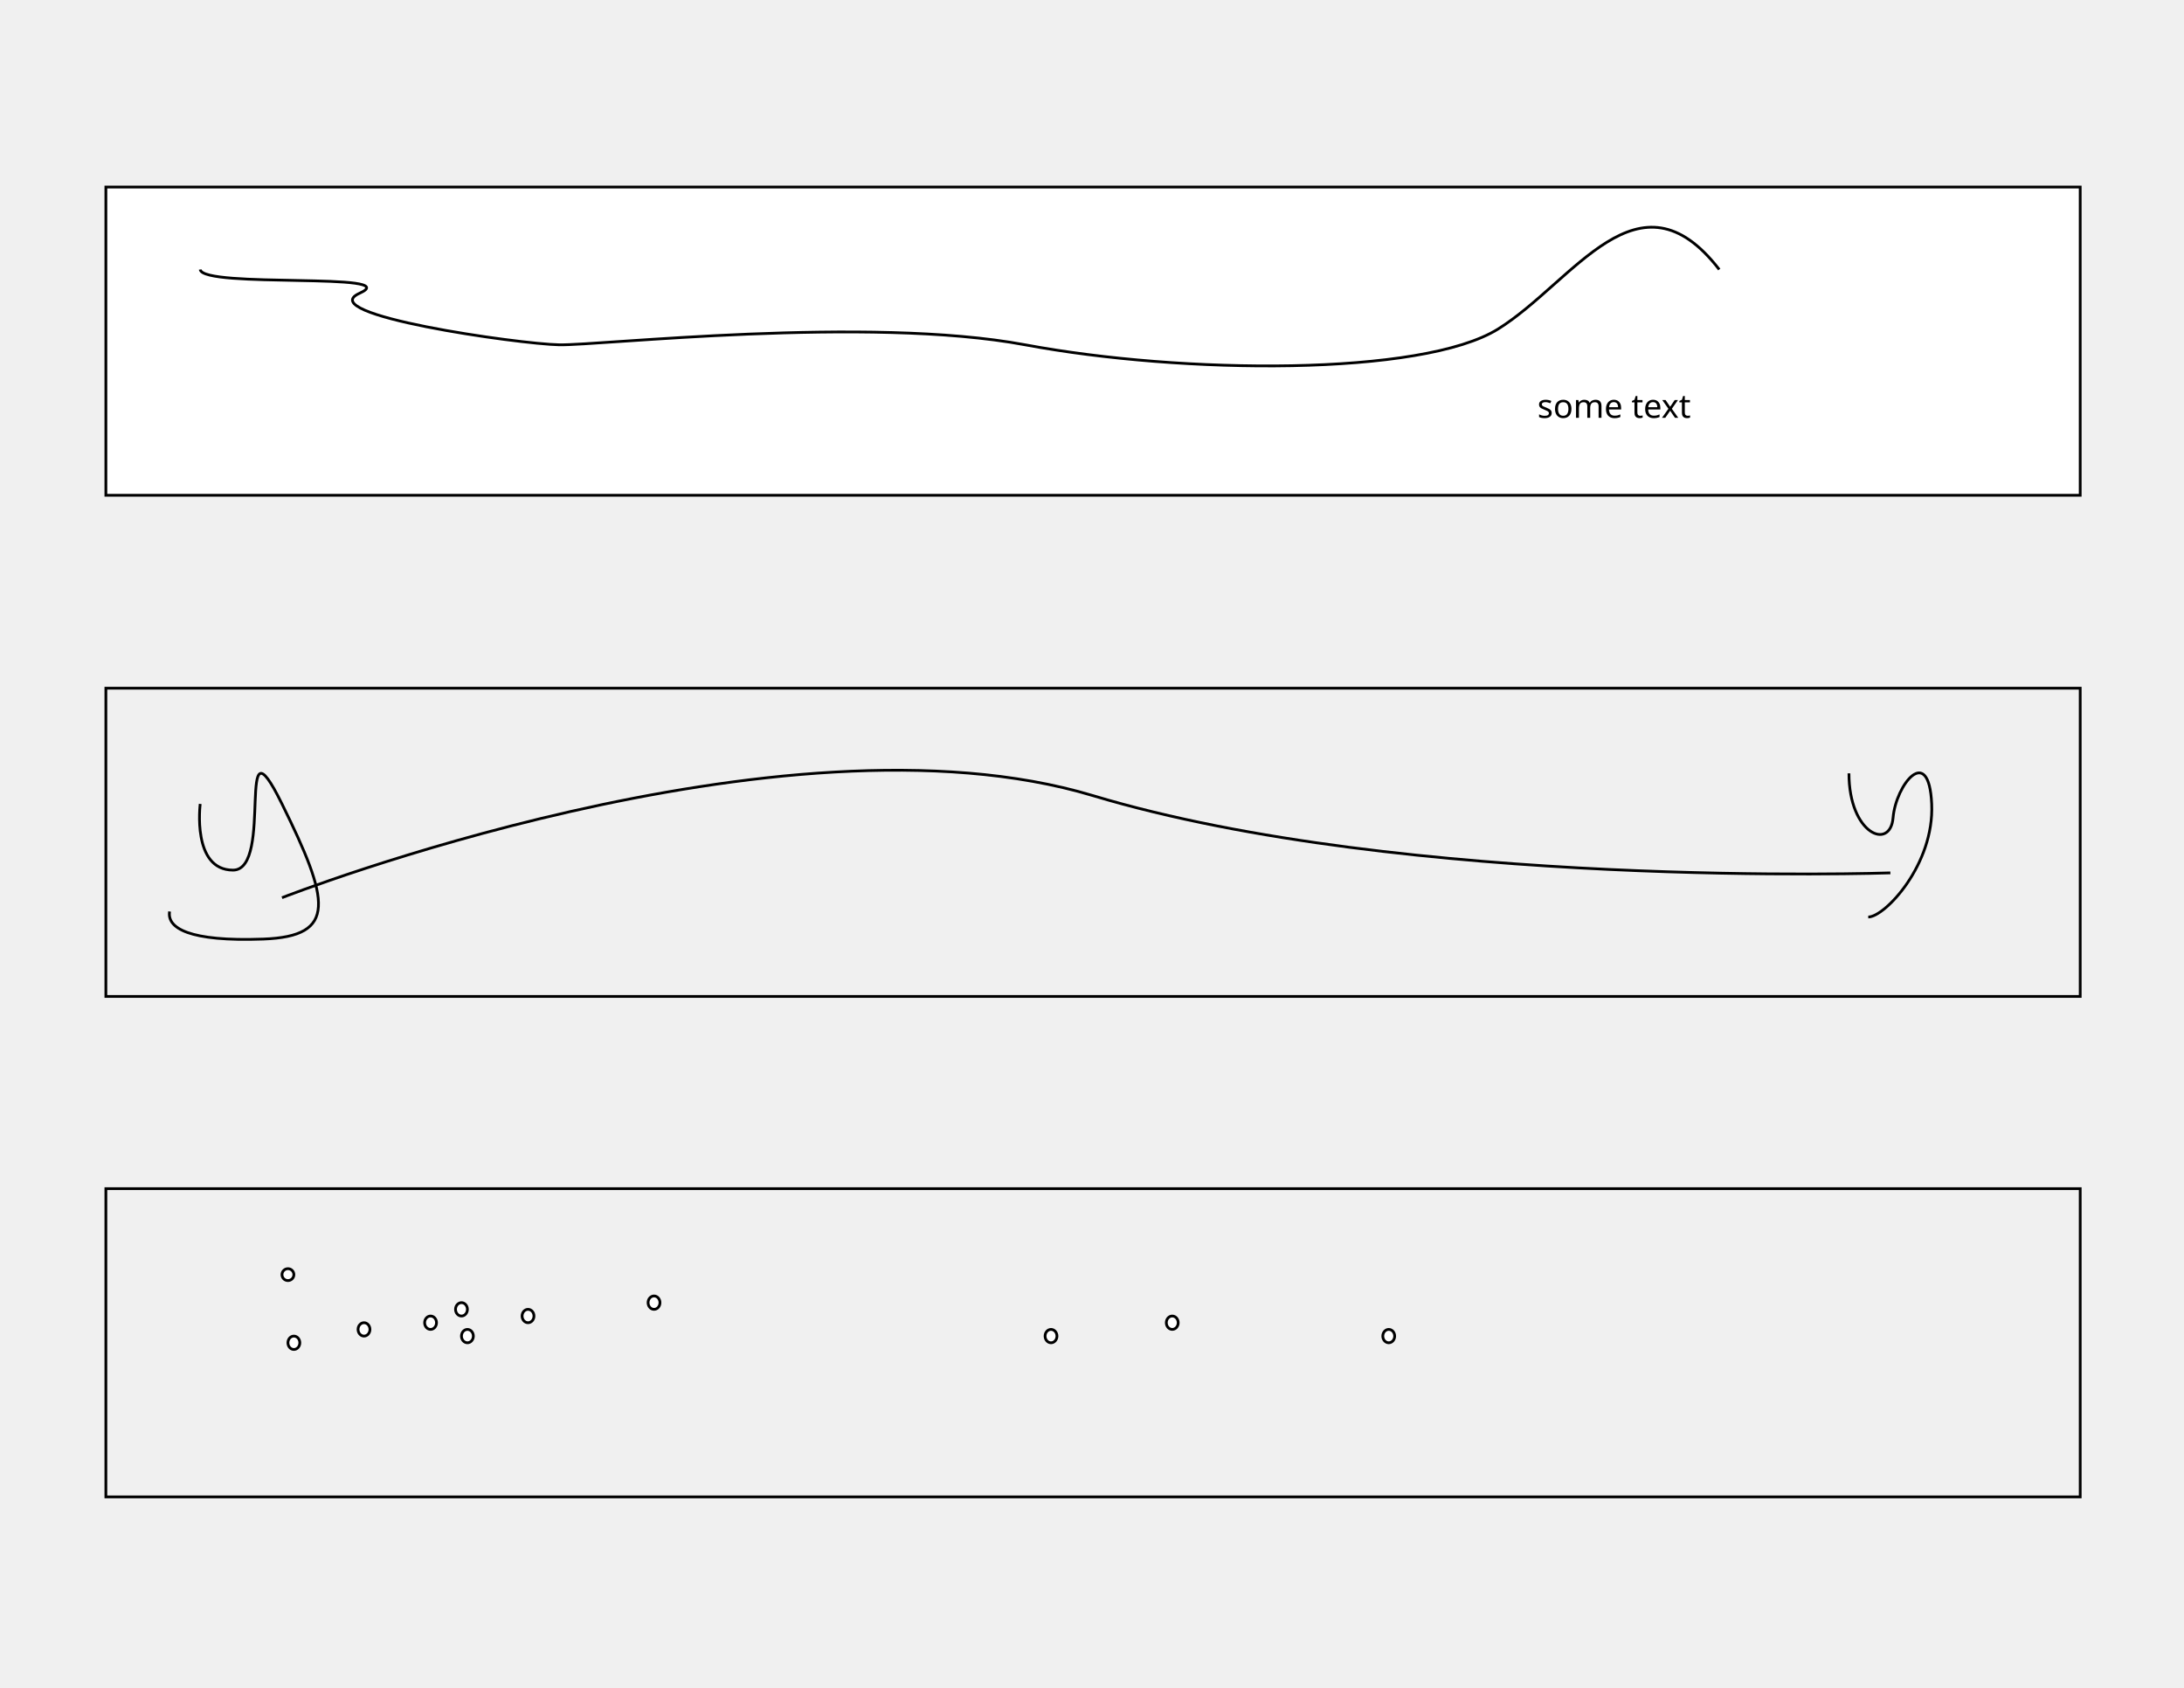
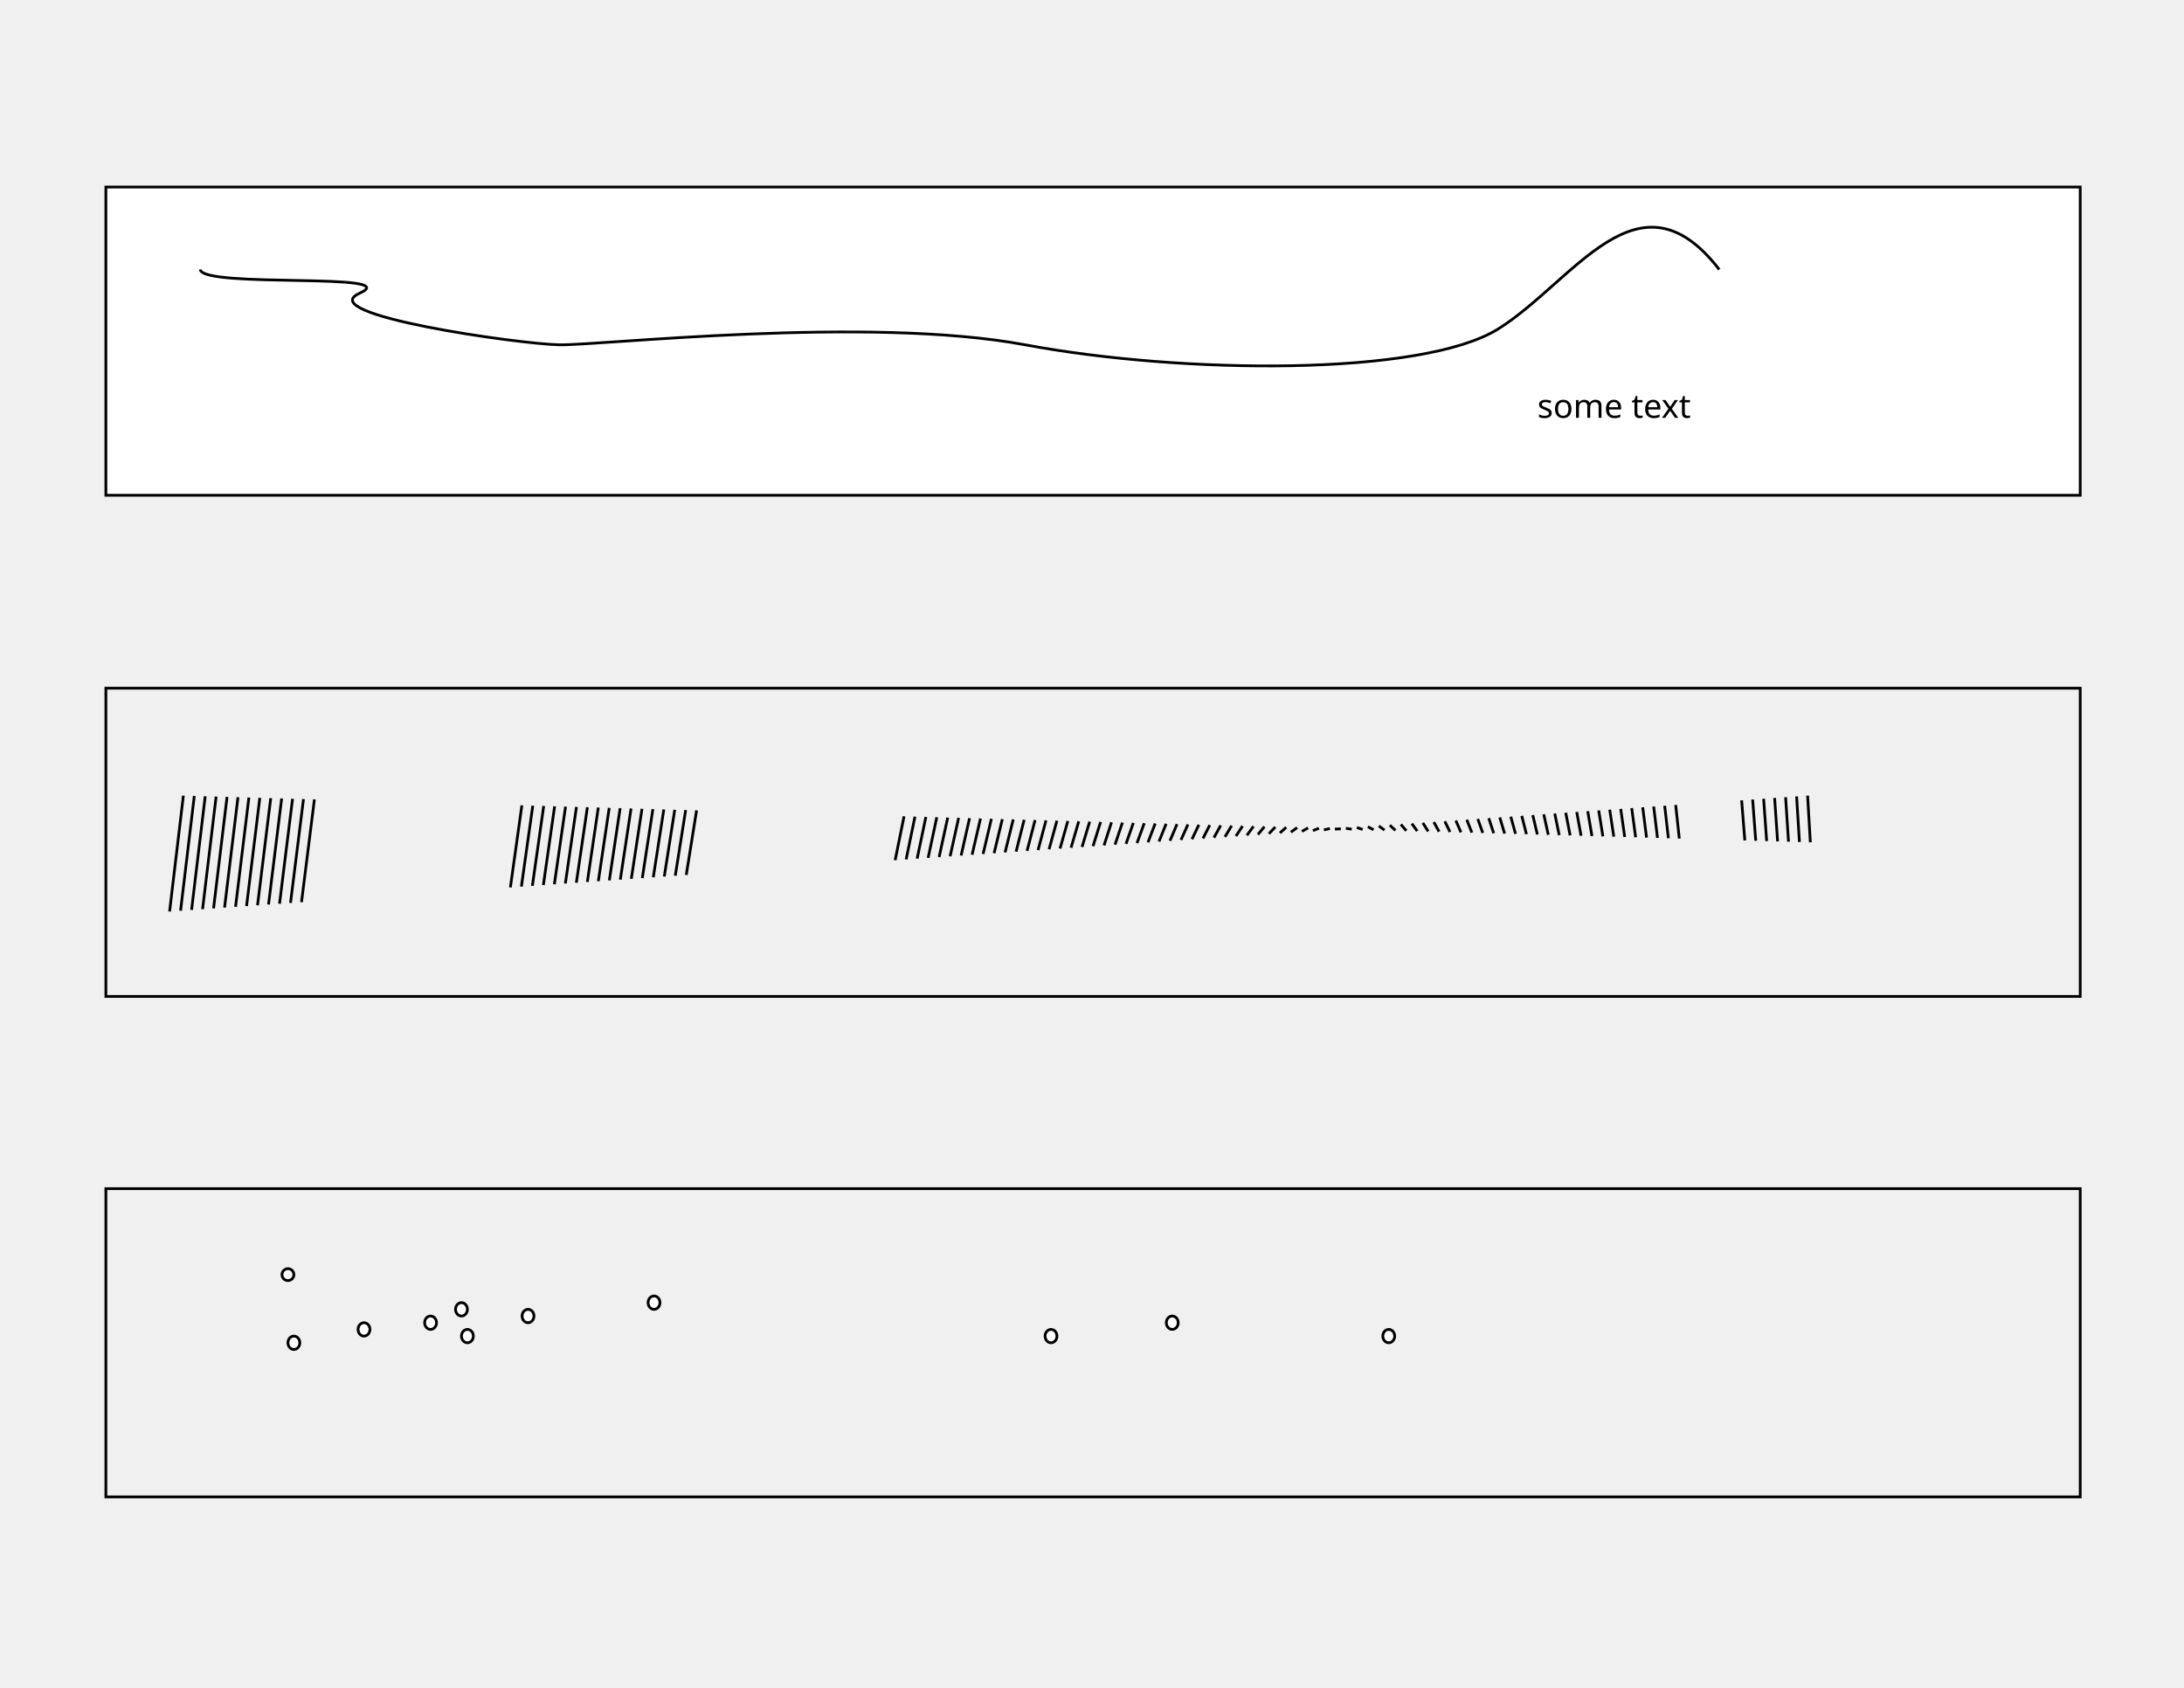
<svg xmlns="http://www.w3.org/2000/svg" version="1.1" id="Layer_1" x="0px" y="0px" width="792px" height="612px" viewBox="0 0 792 612" enable-background="new 0 0 792 612" xml:space="preserve">
  <g id="page-1">
    <g id="stave-3">
-       <rect id="staff_2_" x="38.395" y="431.001" fill="none" stroke="#000000" stroke-miterlimit="10" width="715.966" height="111.765" />
+       <rect id="staff_2_" x="38.395" y="431.002" fill="none" stroke="#000000" stroke-miterlimit="10" width="715.966" height="111.765" />
      <g id="events_1_">
        <circle fill="#FFFFFF" stroke="#000000" stroke-miterlimit="10" cx="104.415" cy="462.172" r="2.155" />
-         <ellipse fill="#FFFFFF" stroke="#000000" stroke-miterlimit="10" cx="106.57" cy="486.883" rx="2.155" ry="2.425" />
-         <ellipse fill="#FFFFFF" stroke="#000000" stroke-miterlimit="10" cx="132.001" cy="482.033" rx="2.155" ry="2.425" />
+         <ellipse fill="#FFFFFF" stroke="#000000" stroke-miterlimit="10" cx="106.57" cy="486.884" rx="2.155" ry="2.425" />
+         <ellipse fill="#FFFFFF" stroke="#000000" stroke-miterlimit="10" cx="132.001" cy="482.033" rx="2.154" ry="2.425" />
        <ellipse fill="#FFFFFF" stroke="#000000" stroke-miterlimit="10" cx="156.139" cy="479.608" rx="2.155" ry="2.425" />
        <ellipse fill="#FFFFFF" stroke="#000000" stroke-miterlimit="10" cx="167.346" cy="474.759" rx="2.155" ry="2.425" />
-         <ellipse fill="#FFFFFF" stroke="#000000" stroke-miterlimit="10" cx="169.501" cy="484.458" rx="2.155" ry="2.425" />
+         <ellipse fill="#FFFFFF" stroke="#000000" stroke-miterlimit="10" cx="169.501" cy="484.458" rx="2.154" ry="2.425" />
        <ellipse fill="#FFFFFF" stroke="#000000" stroke-miterlimit="10" cx="191.484" cy="477.184" rx="2.155" ry="2.425" />
        <ellipse fill="#FFFFFF" stroke="#000000" stroke-miterlimit="10" cx="237.174" cy="472.334" rx="2.155" ry="2.425" />
        <ellipse fill="#FFFFFF" stroke="#000000" stroke-miterlimit="10" cx="503.607" cy="484.458" rx="2.154" ry="2.425" />
        <ellipse fill="#FFFFFF" stroke="#000000" stroke-miterlimit="10" cx="425.104" cy="479.608" rx="2.155" ry="2.425" />
        <ellipse fill="#FFFFFF" stroke="#000000" stroke-miterlimit="10" cx="381.139" cy="484.458" rx="2.155" ry="2.425" />
      </g>
    </g>
    <g id="stave-2">
      <rect id="staff" x="38.395" y="249.535" fill="none" stroke="#000000" stroke-miterlimit="10" width="715.966" height="111.765" />
-       <g id="phrase">
-         <path id="stateA" fill="none" stroke="#000000" stroke-miterlimit="10" d="M72.605,291.5c0,0-3.105,24,11.895,24     s0.52-59,17.76-24s20.24,48-6.76,49s-35-4-34-10" />
-         <path id="stateB" fill="none" stroke="#000000" stroke-miterlimit="10" d="M670.5,280.406c0,22.094,15,28.094,16,16.094     s13-27.021,14-5.011s-17,41.011-23,41.011" />
-         <path id="transition-cubic" fill="none" stroke="#000000" stroke-miterlimit="10" d="M102.26,325.5c0,0,180.996-71,294.118-37     s289.142,28,289.142,28" />
+       <g id="events">
+         <line fill="none" stroke="#000000" stroke-miterlimit="10" x1="61.5" y1="330.5" x2="66.5" y2="288.5" />
+         <line fill="none" stroke="#000000" stroke-miterlimit="10" x1="65.486" y1="330.218" x2="70.459" y2="288.613" />
+         <line fill="none" stroke="#000000" stroke-miterlimit="10" x1="69.472" y1="329.936" x2="74.419" y2="288.727" />
+         <line fill="none" stroke="#000000" stroke-miterlimit="10" x1="73.459" y1="329.654" x2="78.378" y2="288.84" />
+         <line fill="none" stroke="#000000" stroke-miterlimit="10" x1="77.445" y1="329.372" x2="82.338" y2="288.954" />
+         <line fill="none" stroke="#000000" stroke-miterlimit="10" x1="81.432" y1="329.091" x2="86.298" y2="289.068" />
+         <line fill="none" stroke="#000000" stroke-miterlimit="10" x1="85.419" y1="328.808" x2="90.258" y2="289.181" />
+         <line fill="none" stroke="#000000" stroke-miterlimit="10" x1="89.406" y1="328.526" x2="94.218" y2="289.295" />
+         <line fill="none" stroke="#000000" stroke-miterlimit="10" x1="93.392" y1="328.245" x2="98.177" y2="289.408" />
+         <line fill="none" stroke="#000000" stroke-miterlimit="10" x1="97.379" y1="327.963" x2="102.137" y2="289.522" />
+         <line fill="none" stroke="#000000" stroke-miterlimit="10" x1="101.365" y1="327.681" x2="106.096" y2="289.635" />
+         <line fill="none" stroke="#000000" stroke-miterlimit="10" x1="105.351" y1="327.399" x2="110.056" y2="289.748" />
+         <line fill="none" stroke="#000000" stroke-miterlimit="10" x1="109.338" y1="327.117" x2="114.016" y2="289.862" />
+         <line fill="none" stroke="#000000" stroke-miterlimit="10" x1="185.083" y1="321.761" x2="189.251" y2="292.019" />
+         <line fill="none" stroke="#000000" stroke-miterlimit="10" x1="189.07" y1="321.48" x2="193.211" y2="292.133" />
+         <line fill="none" stroke="#000000" stroke-miterlimit="10" x1="193.057" y1="321.198" x2="197.171" y2="292.246" />
+         <line fill="none" stroke="#000000" stroke-miterlimit="10" x1="197.043" y1="320.916" x2="201.13" y2="292.36" />
+         <line fill="none" stroke="#000000" stroke-miterlimit="10" x1="201.03" y1="320.634" x2="205.09" y2="292.473" />
+         <line fill="none" stroke="#000000" stroke-miterlimit="10" x1="205.016" y1="320.351" x2="209.049" y2="292.587" />
+         <line fill="none" stroke="#000000" stroke-miterlimit="10" x1="209.003" y1="320.071" x2="213.01" y2="292.701" />
+         <line fill="none" stroke="#000000" stroke-miterlimit="10" x1="212.989" y1="319.789" x2="216.969" y2="292.814" />
+         <line fill="none" stroke="#000000" stroke-miterlimit="10" x1="216.976" y1="319.507" x2="220.929" y2="292.927" />
+         <line fill="none" stroke="#000000" stroke-miterlimit="10" x1="220.963" y1="319.224" x2="224.889" y2="293.041" />
+         <line fill="none" stroke="#000000" stroke-miterlimit="10" x1="224.949" y1="318.943" x2="228.848" y2="293.155" />
+         <line fill="none" stroke="#000000" stroke-miterlimit="10" x1="228.936" y1="318.661" x2="232.808" y2="293.268" />
+         <line fill="none" stroke="#000000" stroke-miterlimit="10" x1="232.922" y1="318.379" x2="236.768" y2="293.382" />
+         <line fill="none" stroke="#000000" stroke-miterlimit="10" x1="236.909" y1="318.097" x2="240.728" y2="293.496" />
+         <line fill="none" stroke="#000000" stroke-miterlimit="10" x1="240.895" y1="317.815" x2="244.688" y2="293.609" />
+         <line fill="none" stroke="#000000" stroke-miterlimit="10" x1="244.882" y1="317.533" x2="248.647" y2="293.722" />
+         <line fill="none" stroke="#000000" stroke-miterlimit="10" x1="248.868" y1="317.252" x2="252.607" y2="293.836" />
+         <path fill="none" stroke="#000000" stroke-miterlimit="10" d="M252.855,316.969" />
+         <path fill="none" stroke="#000000" stroke-miterlimit="10" d="M323.882,295.88" />
+         <line fill="none" stroke="#000000" stroke-miterlimit="10" x1="324.614" y1="311.896" x2="327.842" y2="295.993" />
+         <line fill="none" stroke="#000000" stroke-miterlimit="10" x1="328.6" y1="311.614" x2="331.801" y2="296.107" />
+         <line fill="none" stroke="#000000" stroke-miterlimit="10" x1="332.587" y1="311.332" x2="335.761" y2="296.22" />
+         <line fill="none" stroke="#000000" stroke-miterlimit="10" x1="336.573" y1="311.051" x2="339.721" y2="296.334" />
+         <line fill="none" stroke="#000000" stroke-miterlimit="10" x1="340.56" y1="310.768" x2="343.681" y2="296.448" />
+         <line fill="none" stroke="#000000" stroke-miterlimit="10" x1="344.546" y1="310.486" x2="347.641" y2="296.561" />
+         <line fill="none" stroke="#000000" stroke-miterlimit="10" x1="348.533" y1="310.205" x2="351.6" y2="296.675" />
+         <line fill="none" stroke="#000000" stroke-miterlimit="10" x1="352.52" y1="309.923" x2="355.56" y2="296.788" />
+         <line fill="none" stroke="#000000" stroke-miterlimit="10" x1="356.506" y1="309.64" x2="359.52" y2="296.902" />
+         <line fill="none" stroke="#000000" stroke-miterlimit="10" x1="360.492" y1="309.359" x2="363.479" y2="297.015" />
+         <line fill="none" stroke="#000000" stroke-miterlimit="10" x1="364.479" y1="309.077" x2="367.439" y2="297.129" />
+         <line fill="none" stroke="#000000" stroke-miterlimit="10" x1="368.466" y1="308.796" x2="371.399" y2="297.242" />
+         <line fill="none" stroke="#000000" stroke-miterlimit="10" x1="372.452" y1="308.513" x2="375.359" y2="297.356" />
+         <line fill="none" stroke="#000000" stroke-miterlimit="10" x1="376.439" y1="308.231" x2="379.319" y2="297.469" />
+         <line fill="none" stroke="#000000" stroke-miterlimit="10" x1="380.426" y1="307.949" x2="383.279" y2="297.583" />
+         <line fill="none" stroke="#000000" stroke-miterlimit="10" x1="384.412" y1="307.668" x2="387.238" y2="297.697" />
+         <line fill="none" stroke="#000000" stroke-miterlimit="10" x1="388.399" y1="307.385" x2="391.198" y2="297.81" />
+         <line fill="none" stroke="#000000" stroke-miterlimit="10" x1="392.385" y1="307.103" x2="395.157" y2="297.924" />
+         <line fill="none" stroke="#000000" stroke-miterlimit="10" x1="396.372" y1="306.822" x2="399.117" y2="298.037" />
+         <line fill="none" stroke="#000000" stroke-miterlimit="10" x1="400.359" y1="306.54" x2="403.076" y2="298.151" />
+         <line fill="none" stroke="#000000" stroke-miterlimit="10" x1="404.346" y1="306.259" x2="407.036" y2="298.264" />
+         <line fill="none" stroke="#000000" stroke-miterlimit="10" x1="408.332" y1="305.976" x2="410.996" y2="298.378" />
+         <line fill="none" stroke="#000000" stroke-miterlimit="10" x1="412.319" y1="305.694" x2="414.955" y2="298.491" />
+         <line fill="none" stroke="#000000" stroke-miterlimit="10" x1="416.305" y1="305.413" x2="418.916" y2="298.605" />
+         <line fill="none" stroke="#000000" stroke-miterlimit="10" x1="420.291" y1="305.131" x2="422.875" y2="298.719" />
+         <line fill="none" stroke="#000000" stroke-miterlimit="10" x1="424.279" y1="304.849" x2="426.835" y2="298.832" />
+         <line fill="none" stroke="#000000" stroke-miterlimit="10" x1="428.265" y1="304.567" x2="430.795" y2="298.945" />
+         <line fill="none" stroke="#000000" stroke-miterlimit="10" x1="432.252" y1="304.285" x2="434.755" y2="299.059" />
+         <line fill="none" stroke="#000000" stroke-miterlimit="10" x1="436.239" y1="304.004" x2="438.715" y2="299.173" />
+         <line fill="none" stroke="#000000" stroke-miterlimit="10" x1="440.225" y1="303.721" x2="442.674" y2="299.286" />
+         <line fill="none" stroke="#000000" stroke-miterlimit="10" x1="444.211" y1="303.439" x2="446.634" y2="299.4" />
+         <line fill="none" stroke="#000000" stroke-miterlimit="10" x1="448.198" y1="303.157" x2="450.594" y2="299.513" />
+         <line fill="none" stroke="#000000" stroke-miterlimit="10" x1="452.184" y1="302.876" x2="454.553" y2="299.627" />
+         <line fill="none" stroke="#000000" stroke-miterlimit="10" x1="456.171" y1="302.594" x2="458.513" y2="299.74" />
+         <line fill="none" stroke="#000000" stroke-miterlimit="10" x1="460.157" y1="302.312" x2="462.473" y2="299.854" />
+         <line fill="none" stroke="#000000" stroke-miterlimit="10" x1="464.144" y1="302.03" x2="466.433" y2="299.968" />
+         <line fill="none" stroke="#000000" stroke-miterlimit="10" x1="468.131" y1="301.748" x2="470.393" y2="300.081" />
+         <line fill="none" stroke="#000000" stroke-miterlimit="10" x1="472.117" y1="301.467" x2="474.352" y2="300.194" />
+         <line fill="none" stroke="#000000" stroke-miterlimit="10" x1="476.104" y1="301.184" x2="478.313" y2="300.308" />
+         <line fill="none" stroke="#000000" stroke-miterlimit="10" x1="480.09" y1="300.902" x2="482.272" y2="300.422" />
+         <line fill="none" stroke="#000000" stroke-miterlimit="10" x1="484.077" y1="300.621" x2="486.232" y2="300.535" />
+         <line fill="none" stroke="#000000" stroke-miterlimit="10" x1="488.064" y1="300.339" x2="490.192" y2="300.649" />
+         <line fill="none" stroke="#000000" stroke-miterlimit="10" x1="492.05" y1="300.057" x2="494.151" y2="300.762" />
+         <line fill="none" stroke="#000000" stroke-miterlimit="10" x1="496.037" y1="299.775" x2="498.111" y2="300.876" />
+         <line fill="none" stroke="#000000" stroke-miterlimit="10" x1="500.024" y1="299.493" x2="502.071" y2="300.989" />
+         <line fill="none" stroke="#000000" stroke-miterlimit="10" x1="504.01" y1="299.212" x2="506.03" y2="301.102" />
+         <line fill="none" stroke="#000000" stroke-miterlimit="10" x1="507.996" y1="298.929" x2="509.99" y2="301.217" />
+         <line fill="none" stroke="#000000" stroke-miterlimit="10" x1="511.984" y1="298.648" x2="513.949" y2="301.33" />
+         <line fill="none" stroke="#000000" stroke-miterlimit="10" x1="515.97" y1="298.365" x2="517.909" y2="301.444" />
+         <line fill="none" stroke="#000000" stroke-miterlimit="10" x1="519.956" y1="298.084" x2="521.869" y2="301.557" />
+         <line fill="none" stroke="#000000" stroke-miterlimit="10" x1="523.944" y1="297.802" x2="525.828" y2="301.671" />
+         <line fill="none" stroke="#000000" stroke-miterlimit="10" x1="527.929" y1="297.52" x2="529.788" y2="301.784" />
+         <line fill="none" stroke="#000000" stroke-miterlimit="10" x1="531.916" y1="297.238" x2="533.748" y2="301.897" />
+         <line fill="none" stroke="#000000" stroke-miterlimit="10" x1="535.903" y1="296.956" x2="537.708" y2="302.011" />
+         <line fill="none" stroke="#000000" stroke-miterlimit="10" x1="539.889" y1="296.675" x2="541.668" y2="302.124" />
+         <line fill="none" stroke="#000000" stroke-miterlimit="10" x1="543.875" y1="296.392" x2="545.627" y2="302.238" />
+         <line fill="none" stroke="#000000" stroke-miterlimit="10" x1="547.863" y1="296.111" x2="549.587" y2="302.352" />
+         <line fill="none" stroke="#000000" stroke-miterlimit="10" x1="551.849" y1="295.829" x2="553.547" y2="302.465" />
+         <line fill="none" stroke="#000000" stroke-miterlimit="10" x1="555.835" y1="295.547" x2="557.507" y2="302.579" />
+         <line fill="none" stroke="#000000" stroke-miterlimit="10" x1="559.823" y1="295.265" x2="561.466" y2="302.692" />
+         <line fill="none" stroke="#000000" stroke-miterlimit="10" x1="563.809" y1="294.983" x2="565.426" y2="302.805" />
+         <line fill="none" stroke="#000000" stroke-miterlimit="10" x1="567.795" y1="294.701" x2="569.386" y2="302.919" />
+         <line fill="none" stroke="#000000" stroke-miterlimit="10" x1="571.781" y1="294.42" x2="573.346" y2="303.033" />
+         <line fill="none" stroke="#000000" stroke-miterlimit="10" x1="575.769" y1="294.137" x2="577.305" y2="303.147" />
+         <line fill="none" stroke="#000000" stroke-miterlimit="10" x1="579.755" y1="293.856" x2="581.265" y2="303.26" />
+         <line fill="none" stroke="#000000" stroke-miterlimit="10" x1="583.741" y1="293.573" x2="585.225" y2="303.374" />
+         <line fill="none" stroke="#000000" stroke-miterlimit="10" x1="587.729" y1="293.292" x2="589.185" y2="303.487" />
+         <line fill="none" stroke="#000000" stroke-miterlimit="10" x1="591.715" y1="293.01" x2="593.145" y2="303.6" />
+         <line fill="none" stroke="#000000" stroke-miterlimit="10" x1="595.701" y1="292.728" x2="597.105" y2="303.714" />
+         <line fill="none" stroke="#000000" stroke-miterlimit="10" x1="599.688" y1="292.446" x2="601.064" y2="303.827" />
+         <line fill="none" stroke="#000000" stroke-miterlimit="10" x1="603.675" y1="292.164" x2="605.024" y2="303.941" />
+         <line fill="none" stroke="#000000" stroke-miterlimit="10" x1="607.661" y1="291.883" x2="608.984" y2="304.055" />
+         <line fill="none" stroke="#000000" stroke-miterlimit="10" x1="631.58" y1="290.191" x2="632.741" y2="304.736" />
+         <line fill="none" stroke="#000000" stroke-miterlimit="10" x1="635.568" y1="289.909" x2="636.701" y2="304.849" />
+         <line fill="none" stroke="#000000" stroke-miterlimit="10" x1="639.554" y1="289.628" x2="640.661" y2="304.963" />
+         <line fill="none" stroke="#000000" stroke-miterlimit="10" x1="643.541" y1="289.345" x2="644.621" y2="305.077" />
+         <line fill="none" stroke="#000000" stroke-miterlimit="10" x1="647.527" y1="289.064" x2="648.58" y2="305.19" />
+         <line fill="none" stroke="#000000" stroke-miterlimit="10" x1="651.514" y1="288.781" x2="652.541" y2="305.304" />
+         <line fill="none" stroke="#000000" stroke-miterlimit="10" x1="655.5" y1="288.5" x2="656.5" y2="305.417" />
      </g>
    </g>
    <g id="stave-1">
      <rect id="staff_1_" x="38.395" y="67.82" fill="#FFFFFF" stroke="#000000" stroke-miterlimit="10" width="715.966" height="111.764" />
-       <path id="aftertouch" fill="#FFFFFF" stroke="#000000" stroke-miterlimit="10" d="M72.605,97.726    c0.862,6.896,75,0.862,57.759,8.621c-17.241,7.759,57.758,18.389,72.414,18.677c14.656,0.288,112.069-10.633,168.966,0    c56.896,10.633,143.966,11.495,171.552-5.746s50.861-59.483,80.172-21.552" />
-       <text id="label" transform="matrix(1 0 0 1 557.5 151.5)" font-family="'MyriadPro-Regular'" font-size="12">some text</text>
+       <path id="aftertouch" fill="#FFFFFF" stroke="#000000" stroke-miterlimit="10" d="M72.605,97.726    c0.862,6.896,75,0.861,57.759,8.621c-17.24,7.759,57.759,18.389,72.414,18.677c14.656,0.288,112.069-10.633,168.966,0    s143.967,11.495,171.553-5.746s50.86-59.483,80.172-21.552" />
+       <text id="label" transform="matrix(1 0 0 1 557.5002 151.4998)" font-family="'MyriadPro-Regular'" font-size="12">some text</text>
    </g>
  </g>
</svg>
